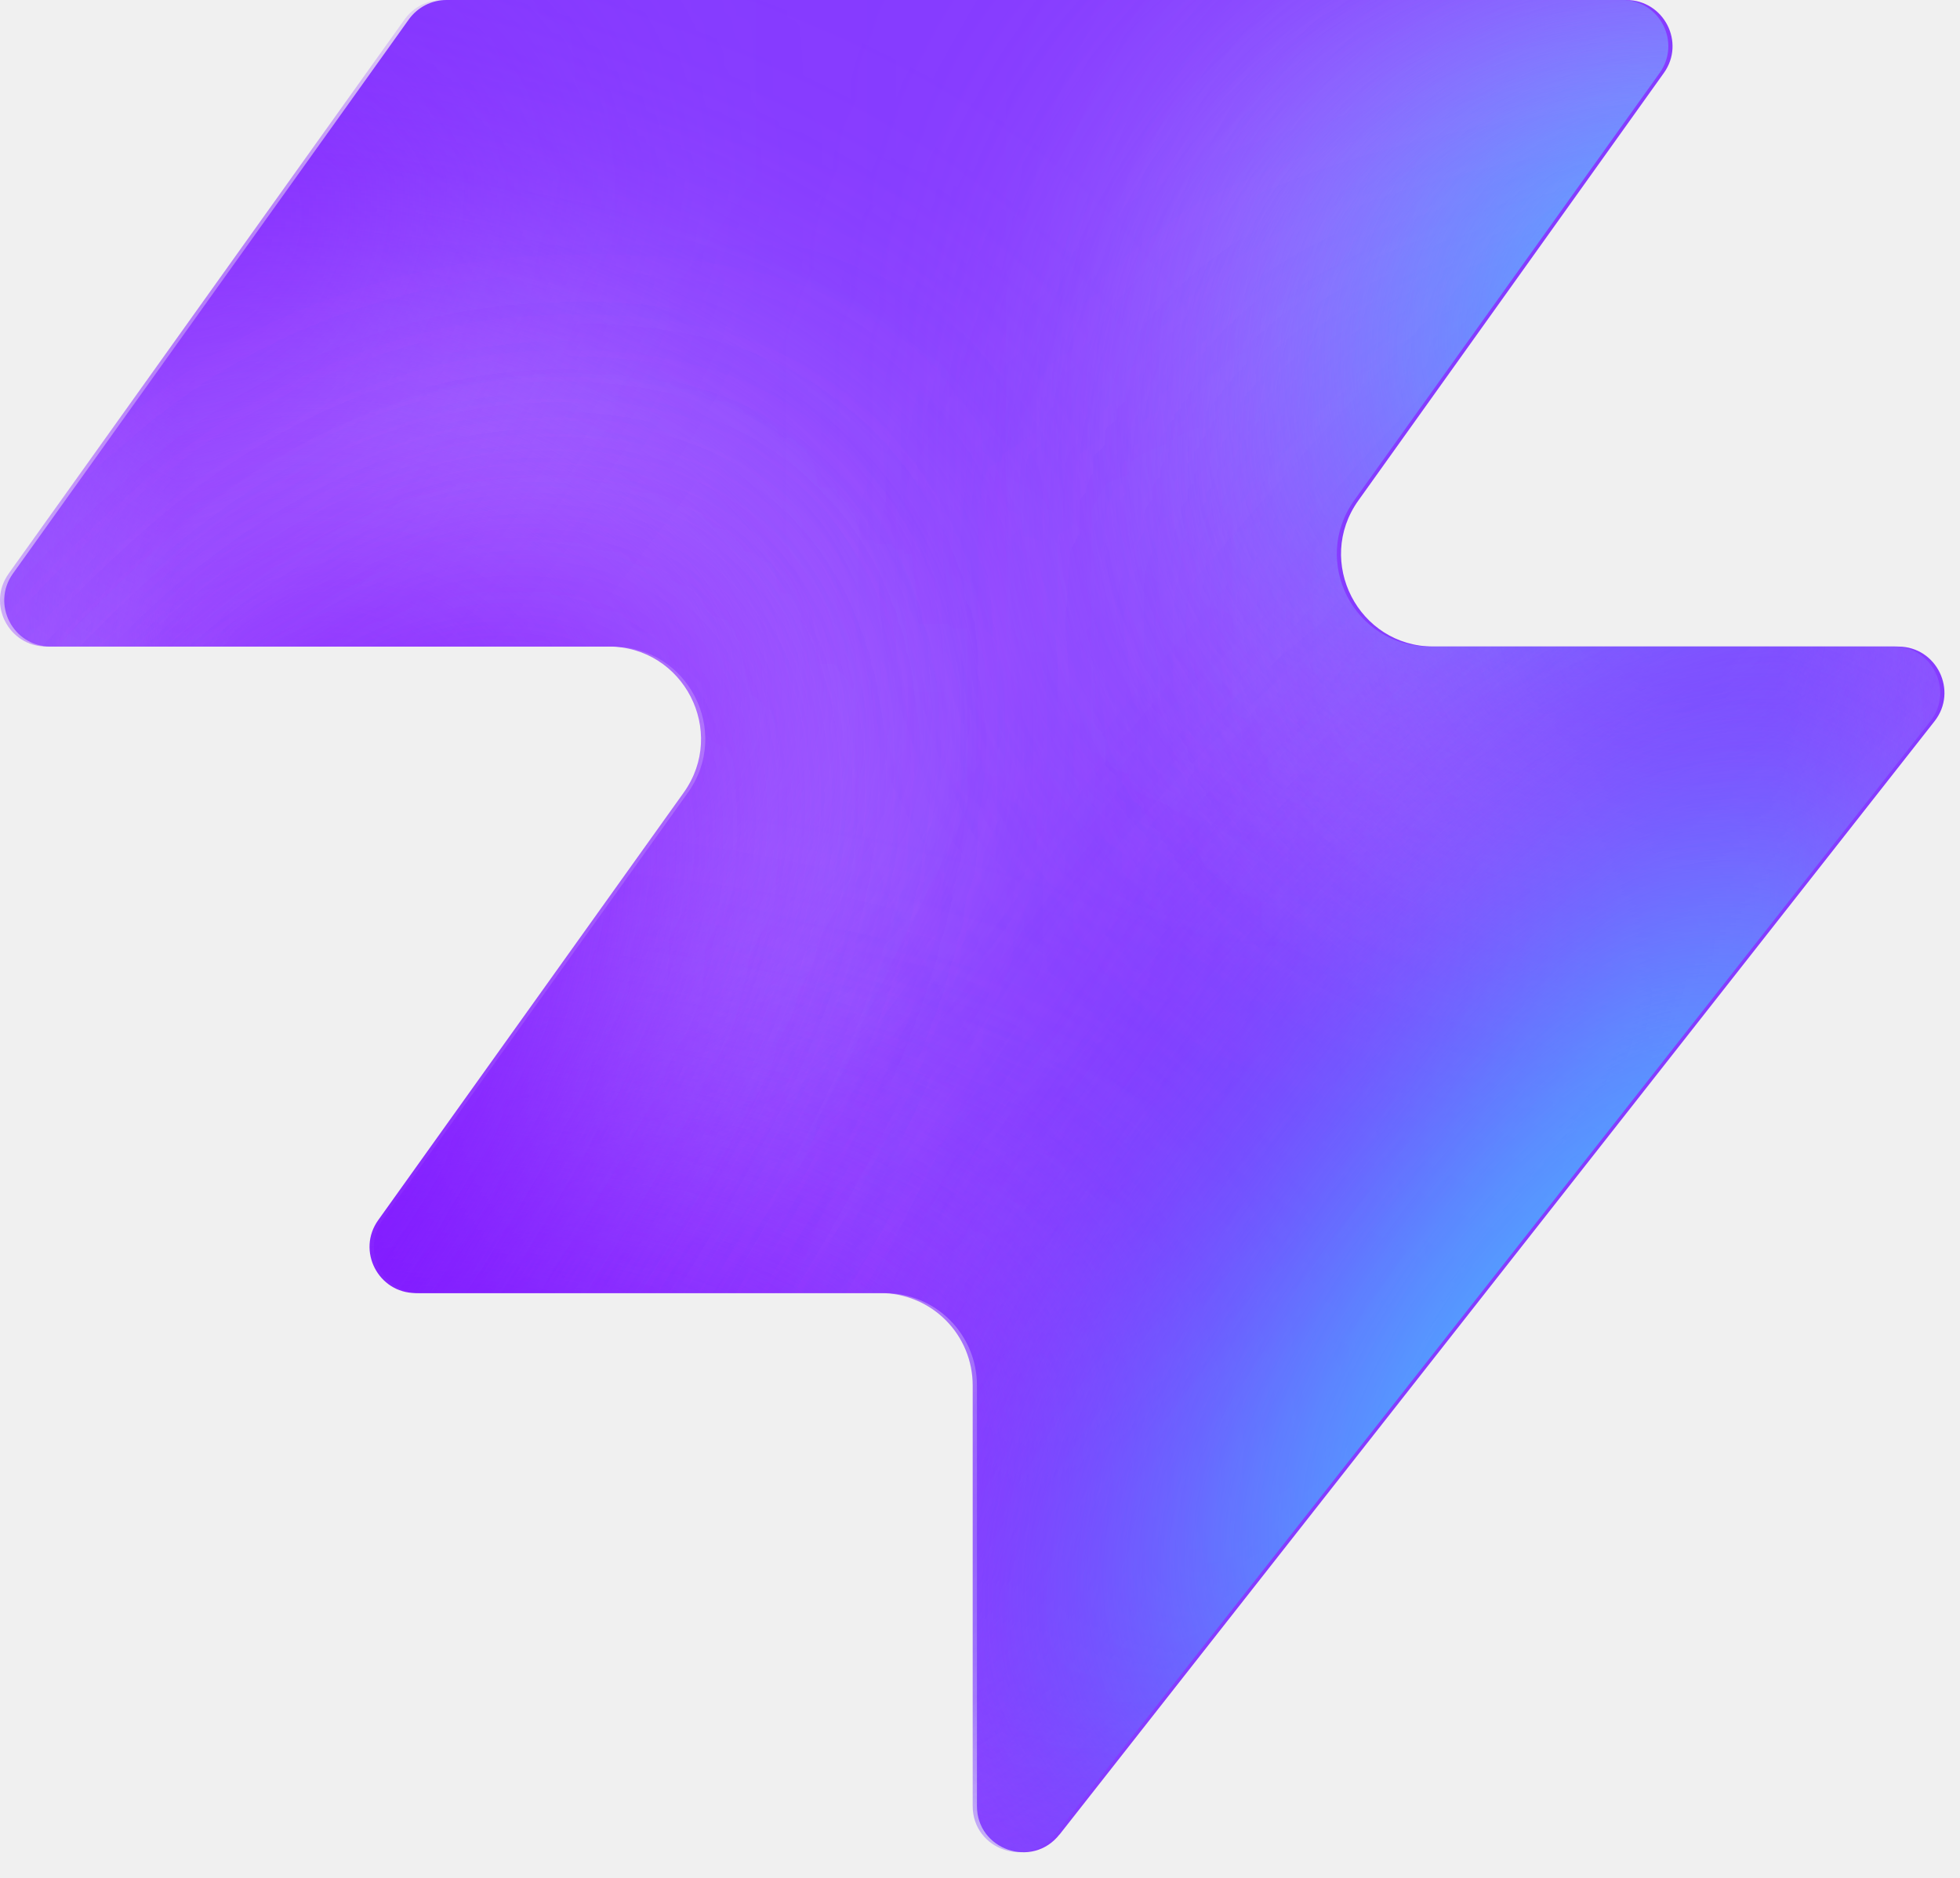
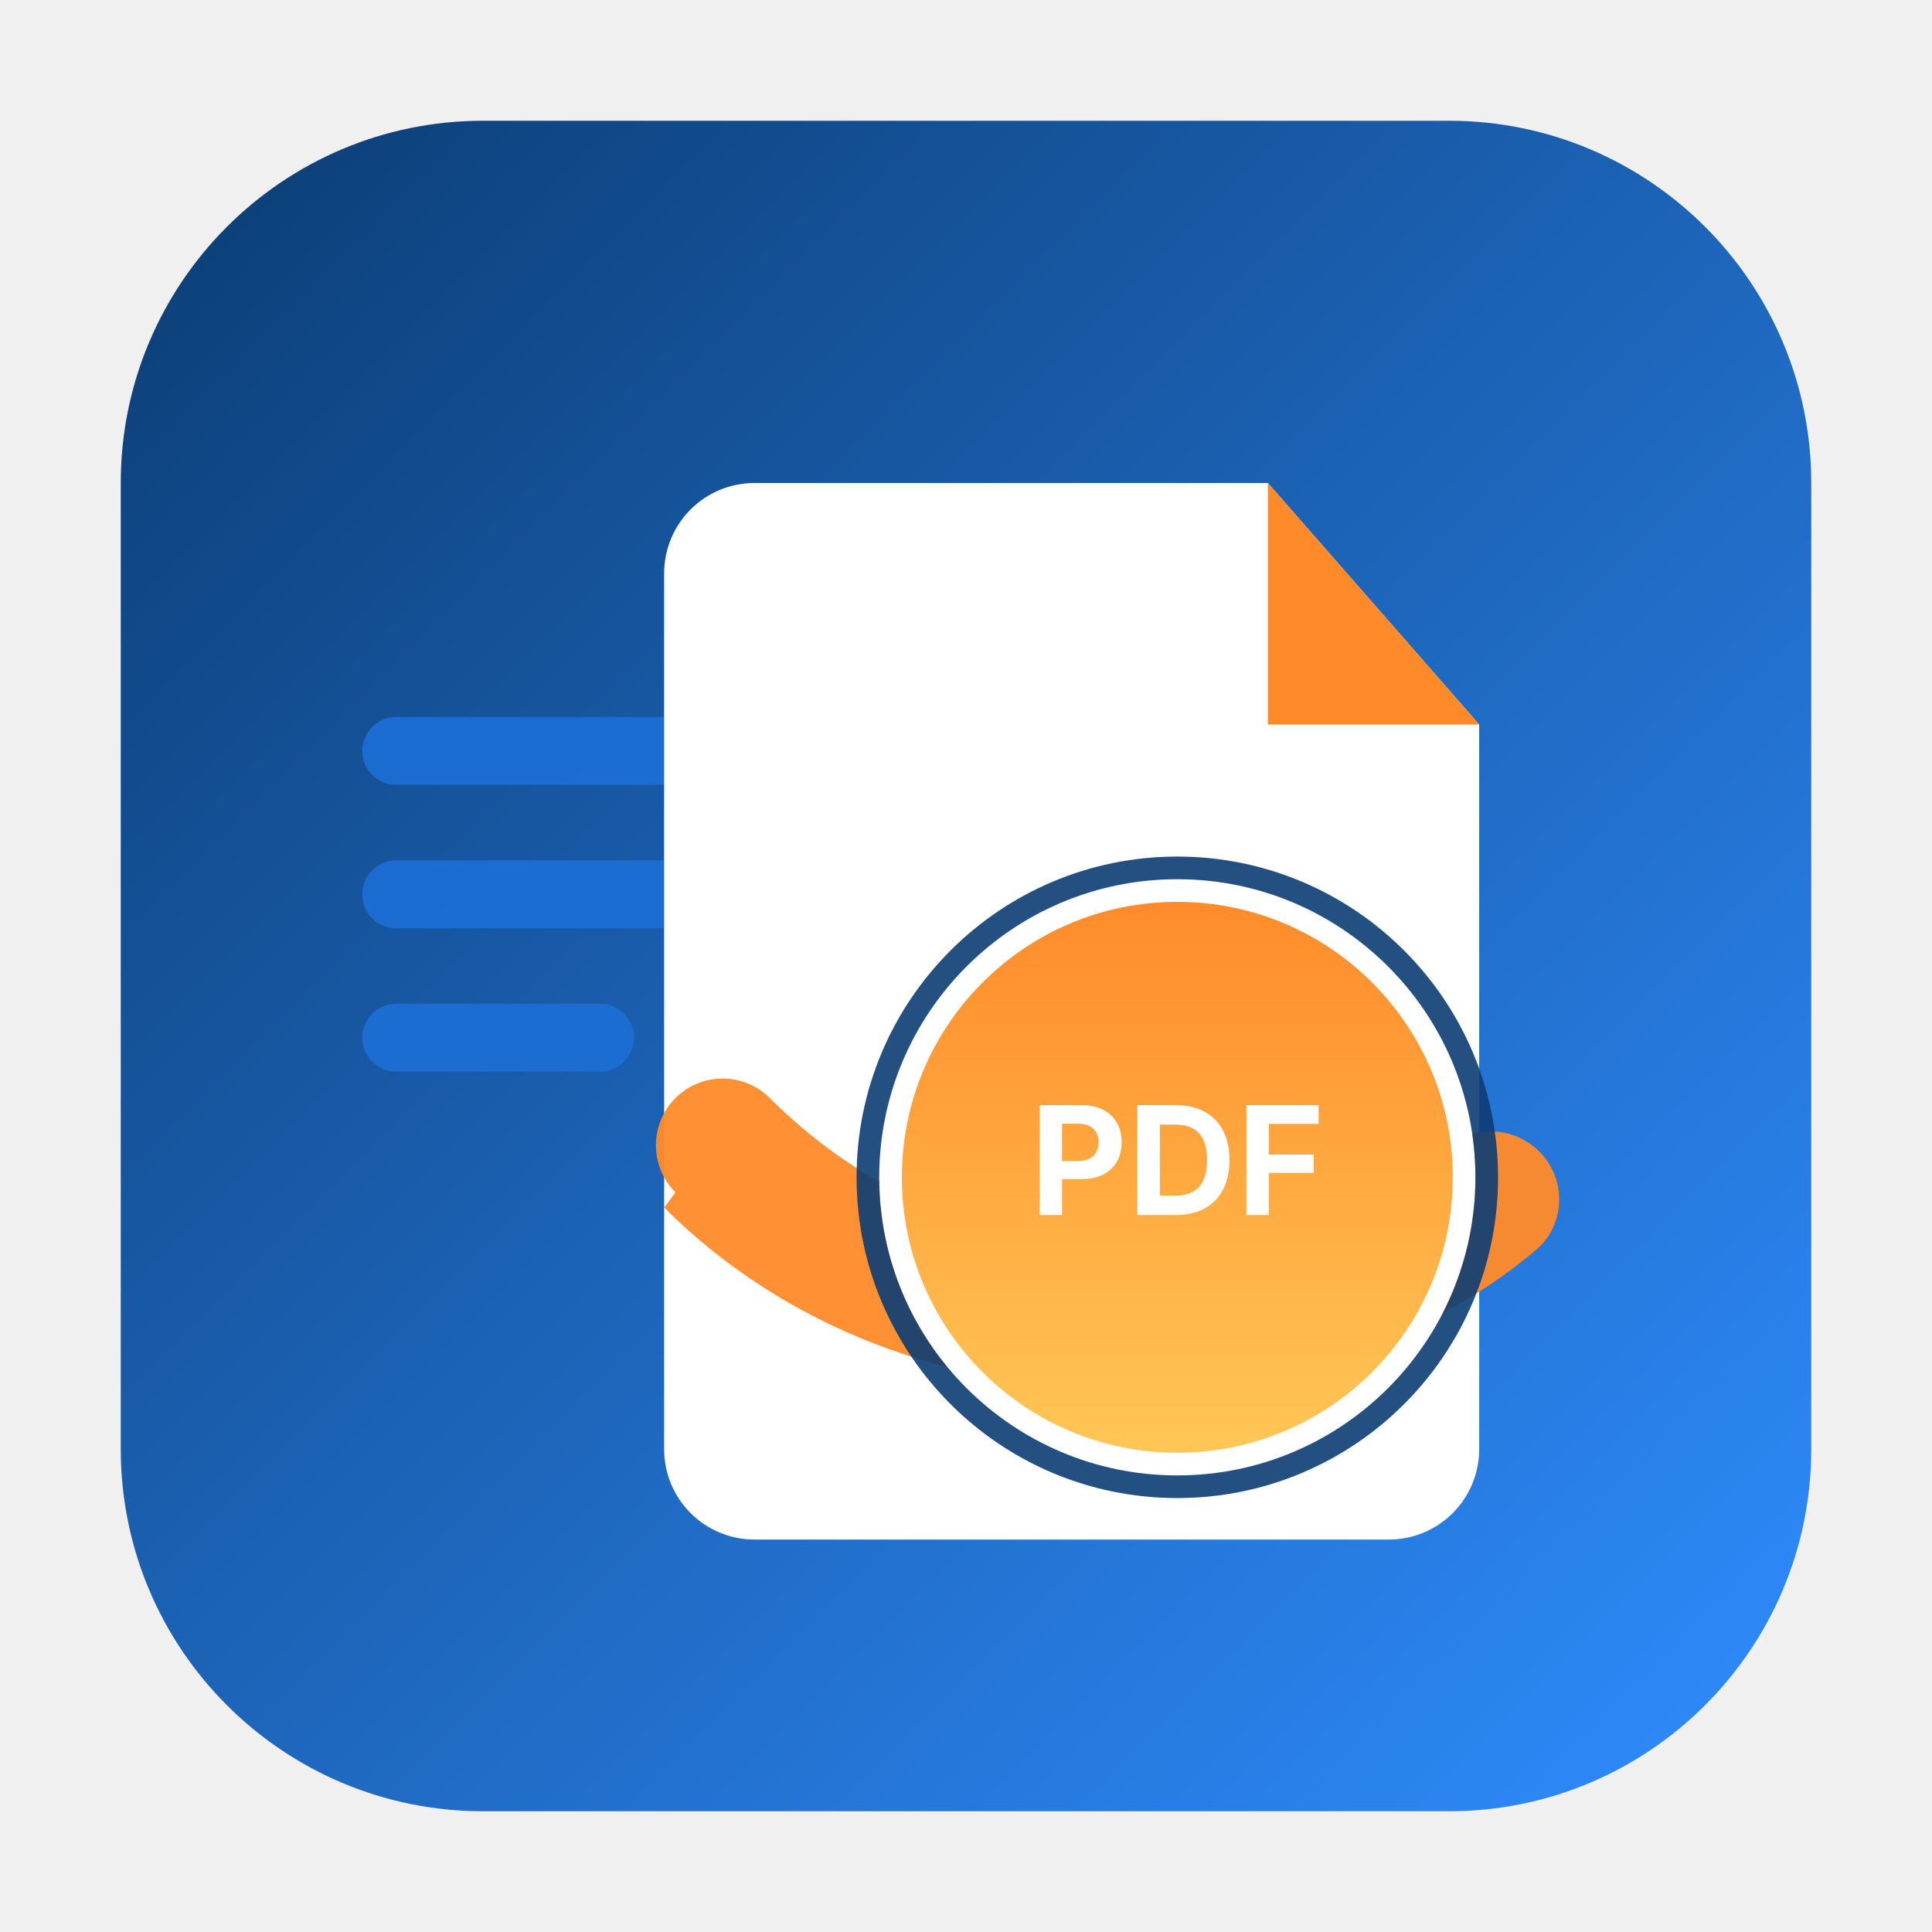
- <svg xmlns="http://www.w3.org/2000/svg" width="48" height="46" fill="none" viewBox="0 0 48 46">
-   <path fill="#863bff" d="M25.946 44.938c-.664.845-2.021.375-2.021-.698V33.937a2.26 2.26 0 0 0-2.262-2.262H10.287c-.92 0-1.456-1.04-.92-1.788l7.48-10.471c1.07-1.497 0-3.578-1.842-3.578H1.237c-.92 0-1.456-1.04-.92-1.788L10.013.474c.214-.297.556-.474.92-.474h28.894c.92 0 1.456 1.04.92 1.788l-7.48 10.471c-1.07 1.498 0 3.579 1.842 3.579h11.377c.943 0 1.473 1.088.89 1.83L25.947 44.94z" style="fill:#863bff;fill:color(display-p3 .525 .23 1);fill-opacity:1" />
-   <mask id="a" width="48" height="46" x="0" y="0" maskUnits="userSpaceOnUse" style="mask-type:alpha">
-     <path fill="#000" d="M25.842 44.938c-.664.844-2.021.375-2.021-.698V33.937a2.26 2.26 0 0 0-2.262-2.262H10.183c-.92 0-1.456-1.04-.92-1.788l7.48-10.471c1.07-1.498 0-3.579-1.842-3.579H1.133c-.92 0-1.456-1.04-.92-1.787L9.91.473c.214-.297.556-.474.92-.474h28.894c.92 0 1.456 1.04.92 1.788l-7.48 10.471c-1.07 1.498 0 3.578 1.842 3.578h11.377c.943 0 1.473 1.088.89 1.832L25.843 44.94z" style="fill:#000;fill-opacity:1" />
-   </mask>
-   <g mask="url(#a)">
-     <g filter="url(#b)">
-       <ellipse cx="5.508" cy="14.704" fill="#ede6ff" rx="5.508" ry="14.704" style="fill:#ede6ff;fill:color(display-p3 .927 .903 1);fill-opacity:1" transform="matrix(.00324 1 1 -.00324 -4.47 31.516)" />
-     </g>
-     <g filter="url(#c)">
-       <ellipse cx="10.399" cy="29.851" fill="#ede6ff" rx="10.399" ry="29.851" style="fill:#ede6ff;fill:color(display-p3 .927 .903 1);fill-opacity:1" transform="matrix(.00324 1 1 -.00324 -39.328 7.883)" />
-     </g>
-     <g filter="url(#d)">
-       <ellipse cx="5.508" cy="30.487" fill="#7e14ff" rx="5.508" ry="30.487" style="fill:#7e14ff;fill:color(display-p3 .492 .077 1);fill-opacity:1" transform="rotate(89.814 -25.913 -14.639)scale(1 -1)" />
-     </g>
-     <g filter="url(#e)">
-       <ellipse cx="5.508" cy="30.599" fill="#7e14ff" rx="5.508" ry="30.599" style="fill:#7e14ff;fill:color(display-p3 .492 .077 1);fill-opacity:1" transform="rotate(89.814 -32.644 -3.334)scale(1 -1)" />
-     </g>
-     <g filter="url(#f)">
-       <ellipse cx="5.508" cy="30.599" fill="#7e14ff" rx="5.508" ry="30.599" style="fill:#7e14ff;fill:color(display-p3 .492 .077 1);fill-opacity:1" transform="matrix(.00324 1 1 -.00324 -34.34 30.47)" />
-     </g>
-     <g filter="url(#g)">
-       <ellipse cx="14.072" cy="22.078" fill="#ede6ff" rx="14.072" ry="22.078" style="fill:#ede6ff;fill:color(display-p3 .927 .903 1);fill-opacity:1" transform="rotate(93.35 24.506 48.493)scale(-1 1)" />
-     </g>
-     <g filter="url(#h)">
-       <ellipse cx="3.47" cy="21.501" fill="#7e14ff" rx="3.47" ry="21.501" style="fill:#7e14ff;fill:color(display-p3 .492 .077 1);fill-opacity:1" transform="rotate(89.009 28.708 47.59)scale(-1 1)" />
-     </g>
-     <g filter="url(#i)">
-       <ellipse cx="3.47" cy="21.501" fill="#7e14ff" rx="3.47" ry="21.501" style="fill:#7e14ff;fill:color(display-p3 .492 .077 1);fill-opacity:1" transform="rotate(89.009 28.708 47.59)scale(-1 1)" />
-     </g>
-     <g filter="url(#j)">
-       <ellipse cx=".387" cy="8.972" fill="#7e14ff" rx="4.407" ry="29.108" style="fill:#7e14ff;fill:color(display-p3 .492 .077 1);fill-opacity:1" transform="rotate(39.51 .387 8.972)" />
-     </g>
-     <g filter="url(#k)">
-       <ellipse cx="47.523" cy="-6.092" fill="#7e14ff" rx="4.407" ry="29.108" style="fill:#7e14ff;fill:color(display-p3 .492 .077 1);fill-opacity:1" transform="rotate(37.892 47.523 -6.092)" />
-     </g>
-     <g filter="url(#l)">
-       <ellipse cx="41.412" cy="6.333" fill="#47bfff" rx="5.971" ry="9.665" style="fill:#47bfff;fill:color(display-p3 .28 .748 1);fill-opacity:1" transform="rotate(37.892 41.412 6.333)" />
-     </g>
-     <g filter="url(#m)">
-       <ellipse cx="-1.879" cy="38.332" fill="#7e14ff" rx="4.407" ry="29.108" style="fill:#7e14ff;fill:color(display-p3 .492 .077 1);fill-opacity:1" transform="rotate(37.892 -1.88 38.332)" />
-     </g>
-     <g filter="url(#n)">
-       <ellipse cx="-1.879" cy="38.332" fill="#7e14ff" rx="4.407" ry="29.108" style="fill:#7e14ff;fill:color(display-p3 .492 .077 1);fill-opacity:1" transform="rotate(37.892 -1.88 38.332)" />
-     </g>
-     <g filter="url(#o)">
-       <ellipse cx="35.651" cy="29.907" fill="#7e14ff" rx="4.407" ry="29.108" style="fill:#7e14ff;fill:color(display-p3 .492 .077 1);fill-opacity:1" transform="rotate(37.892 35.651 29.907)" />
-     </g>
-     <g filter="url(#p)">
-       <ellipse cx="38.418" cy="32.4" fill="#47bfff" rx="5.971" ry="15.297" style="fill:#47bfff;fill:color(display-p3 .28 .748 1);fill-opacity:1" transform="rotate(37.892 38.418 32.4)" />
-     </g>
+ <svg xmlns="http://www.w3.org/2000/svg" width="512" height="512" viewBox="0 0 512 512">
+   <defs>
+     <linearGradient id="bgGrad" x1="0%" y1="0%" x2="100%" y2="100%">
+       <stop offset="0%" stop-color="#0B3C73" />
+       <stop offset="100%" stop-color="#2F8DFF" />
+     </linearGradient>
+     <linearGradient id="badgeGrad" x1="0%" y1="0%" x2="0%" y2="100%">
+       <stop offset="0%" stop-color="#FF8A2A" />
+       <stop offset="100%" stop-color="#FFC857" />
+     </linearGradient>
+   </defs>
+   <rect x="32" y="32" width="448" height="448" rx="96" fill="url(#bgGrad)" />
+   <g fill="#1C6FD6" opacity="0.9">
+     <rect x="96" y="190" width="120" height="18" rx="9" />
+     <rect x="96" y="228" width="96" height="18" rx="9" />
+     <rect x="96" y="266" width="72" height="18" rx="9" />
  </g>
-   <defs>
-     <filter id="b" width="60.045" height="41.654" x="-19.77" y="16.149" color-interpolation-filters="sRGB" filterUnits="userSpaceOnUse">
-       <feFlood flood-opacity="0" result="BackgroundImageFix" />
-       <feBlend in="SourceGraphic" in2="BackgroundImageFix" result="shape" />
-       <feGaussianBlur result="effect1_foregroundBlur_2002_17158" stdDeviation="7.659" />
-     </filter>
-     <filter id="c" width="90.34" height="51.437" x="-54.613" y="-7.533" color-interpolation-filters="sRGB" filterUnits="userSpaceOnUse">
-       <feFlood flood-opacity="0" result="BackgroundImageFix" />
-       <feBlend in="SourceGraphic" in2="BackgroundImageFix" result="shape" />
-       <feGaussianBlur result="effect1_foregroundBlur_2002_17158" stdDeviation="7.659" />
-     </filter>
-     <filter id="d" width="79.355" height="29.4" x="-49.64" y="2.03" color-interpolation-filters="sRGB" filterUnits="userSpaceOnUse">
-       <feFlood flood-opacity="0" result="BackgroundImageFix" />
-       <feBlend in="SourceGraphic" in2="BackgroundImageFix" result="shape" />
-       <feGaussianBlur result="effect1_foregroundBlur_2002_17158" stdDeviation="4.596" />
-     </filter>
-     <filter id="e" width="79.579" height="29.4" x="-45.045" y="20.029" color-interpolation-filters="sRGB" filterUnits="userSpaceOnUse">
-       <feFlood flood-opacity="0" result="BackgroundImageFix" />
-       <feBlend in="SourceGraphic" in2="BackgroundImageFix" result="shape" />
-       <feGaussianBlur result="effect1_foregroundBlur_2002_17158" stdDeviation="4.596" />
-     </filter>
-     <filter id="f" width="79.579" height="29.4" x="-43.513" y="21.178" color-interpolation-filters="sRGB" filterUnits="userSpaceOnUse">
-       <feFlood flood-opacity="0" result="BackgroundImageFix" />
-       <feBlend in="SourceGraphic" in2="BackgroundImageFix" result="shape" />
-       <feGaussianBlur result="effect1_foregroundBlur_2002_17158" stdDeviation="4.596" />
-     </filter>
-     <filter id="g" width="74.749" height="58.852" x="15.756" y="-17.901" color-interpolation-filters="sRGB" filterUnits="userSpaceOnUse">
-       <feFlood flood-opacity="0" result="BackgroundImageFix" />
-       <feBlend in="SourceGraphic" in2="BackgroundImageFix" result="shape" />
-       <feGaussianBlur result="effect1_foregroundBlur_2002_17158" stdDeviation="7.659" />
-     </filter>
-     <filter id="h" width="61.377" height="25.362" x="23.548" y="2.284" color-interpolation-filters="sRGB" filterUnits="userSpaceOnUse">
-       <feFlood flood-opacity="0" result="BackgroundImageFix" />
-       <feBlend in="SourceGraphic" in2="BackgroundImageFix" result="shape" />
-       <feGaussianBlur result="effect1_foregroundBlur_2002_17158" stdDeviation="4.596" />
-     </filter>
-     <filter id="i" width="61.377" height="25.362" x="23.548" y="2.284" color-interpolation-filters="sRGB" filterUnits="userSpaceOnUse">
-       <feFlood flood-opacity="0" result="BackgroundImageFix" />
-       <feBlend in="SourceGraphic" in2="BackgroundImageFix" result="shape" />
-       <feGaussianBlur result="effect1_foregroundBlur_2002_17158" stdDeviation="4.596" />
-     </filter>
-     <filter id="j" width="56.045" height="63.649" x="-27.636" y="-22.853" color-interpolation-filters="sRGB" filterUnits="userSpaceOnUse">
-       <feFlood flood-opacity="0" result="BackgroundImageFix" />
-       <feBlend in="SourceGraphic" in2="BackgroundImageFix" result="shape" />
-       <feGaussianBlur result="effect1_foregroundBlur_2002_17158" stdDeviation="4.596" />
-     </filter>
-     <filter id="k" width="54.814" height="64.646" x="20.116" y="-38.415" color-interpolation-filters="sRGB" filterUnits="userSpaceOnUse">
-       <feFlood flood-opacity="0" result="BackgroundImageFix" />
-       <feBlend in="SourceGraphic" in2="BackgroundImageFix" result="shape" />
-       <feGaussianBlur result="effect1_foregroundBlur_2002_17158" stdDeviation="4.596" />
-     </filter>
-     <filter id="l" width="33.541" height="35.313" x="24.641" y="-11.323" color-interpolation-filters="sRGB" filterUnits="userSpaceOnUse">
-       <feFlood flood-opacity="0" result="BackgroundImageFix" />
-       <feBlend in="SourceGraphic" in2="BackgroundImageFix" result="shape" />
-       <feGaussianBlur result="effect1_foregroundBlur_2002_17158" stdDeviation="4.596" />
-     </filter>
-     <filter id="m" width="54.814" height="64.646" x="-29.286" y="6.009" color-interpolation-filters="sRGB" filterUnits="userSpaceOnUse">
-       <feFlood flood-opacity="0" result="BackgroundImageFix" />
-       <feBlend in="SourceGraphic" in2="BackgroundImageFix" result="shape" />
-       <feGaussianBlur result="effect1_foregroundBlur_2002_17158" stdDeviation="4.596" />
-     </filter>
-     <filter id="n" width="54.814" height="64.646" x="-29.286" y="6.009" color-interpolation-filters="sRGB" filterUnits="userSpaceOnUse">
-       <feFlood flood-opacity="0" result="BackgroundImageFix" />
-       <feBlend in="SourceGraphic" in2="BackgroundImageFix" result="shape" />
-       <feGaussianBlur result="effect1_foregroundBlur_2002_17158" stdDeviation="4.596" />
-     </filter>
-     <filter id="o" width="54.814" height="64.646" x="8.244" y="-2.416" color-interpolation-filters="sRGB" filterUnits="userSpaceOnUse">
-       <feFlood flood-opacity="0" result="BackgroundImageFix" />
-       <feBlend in="SourceGraphic" in2="BackgroundImageFix" result="shape" />
-       <feGaussianBlur result="effect1_foregroundBlur_2002_17158" stdDeviation="4.596" />
-     </filter>
-     <filter id="p" width="39.409" height="43.623" x="18.713" y="10.588" color-interpolation-filters="sRGB" filterUnits="userSpaceOnUse">
-       <feFlood flood-opacity="0" result="BackgroundImageFix" />
-       <feBlend in="SourceGraphic" in2="BackgroundImageFix" result="shape" />
-       <feGaussianBlur result="effect1_foregroundBlur_2002_17158" stdDeviation="4.596" />
-     </filter>
-   </defs>
+   <g>
+     <path d="M200 128h136l56 64v192c0 13.3-10.7 24-24 24H200c-13.3 0-24-10.7-24-24V152c0-13.3 10.7-24 24-24z" fill="#FFFFFF" />
+     <path d="M336 128v64h56l-56-64z" fill="#FF8A2A" />
+   </g>
+   <path d="M176 320c40 40 104 60 176 40            22-6.2 40.5-16.4 55-28.7            7.5-6.3 8.3-17.7 1.8-25.2            -6.5-7.5-17.9-8.4-25.4-1.9            -10.7 9.2-24.1 16.9-40.1 21.4            -52.7 14.8-104.3 0.4-139.3-34.6            -6.9-6.9-18.1-6.9-25 0            -6.9 6.9-6.9 18.1 0 25z" fill="#FF8A2A" opacity="0.95" />
+   <g transform="translate(312,312)">
+     <circle cx="0" cy="0" r="76" fill="url(#badgeGrad)" />
+     <circle cx="0" cy="0" r="76" fill="none" stroke="#FFFFFF" stroke-width="6" />
+     <circle cx="0" cy="0" r="82" fill="none" stroke="#0B3C73" stroke-width="6" opacity="0.9" />
+     <text x="0" y="10" text-anchor="middle" font-family="system-ui, -apple-system, BlinkMacSystemFont, 'Segoe UI', sans-serif" font-size="40" font-weight="700" fill="#FFFFFF">
+       PDF
+     </text>
+   </g>
</svg>
